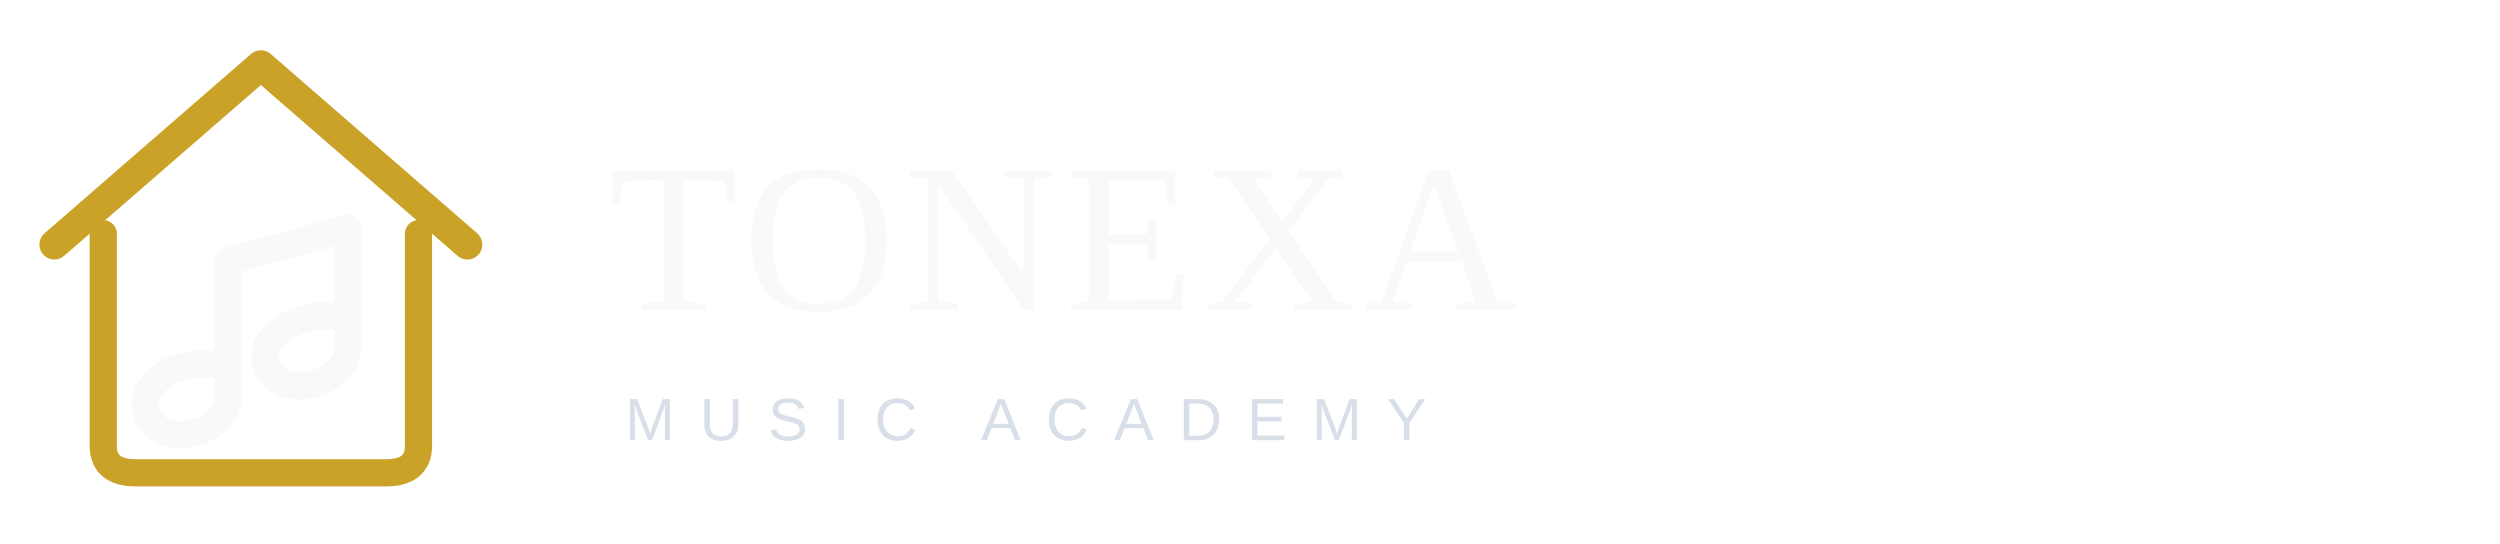
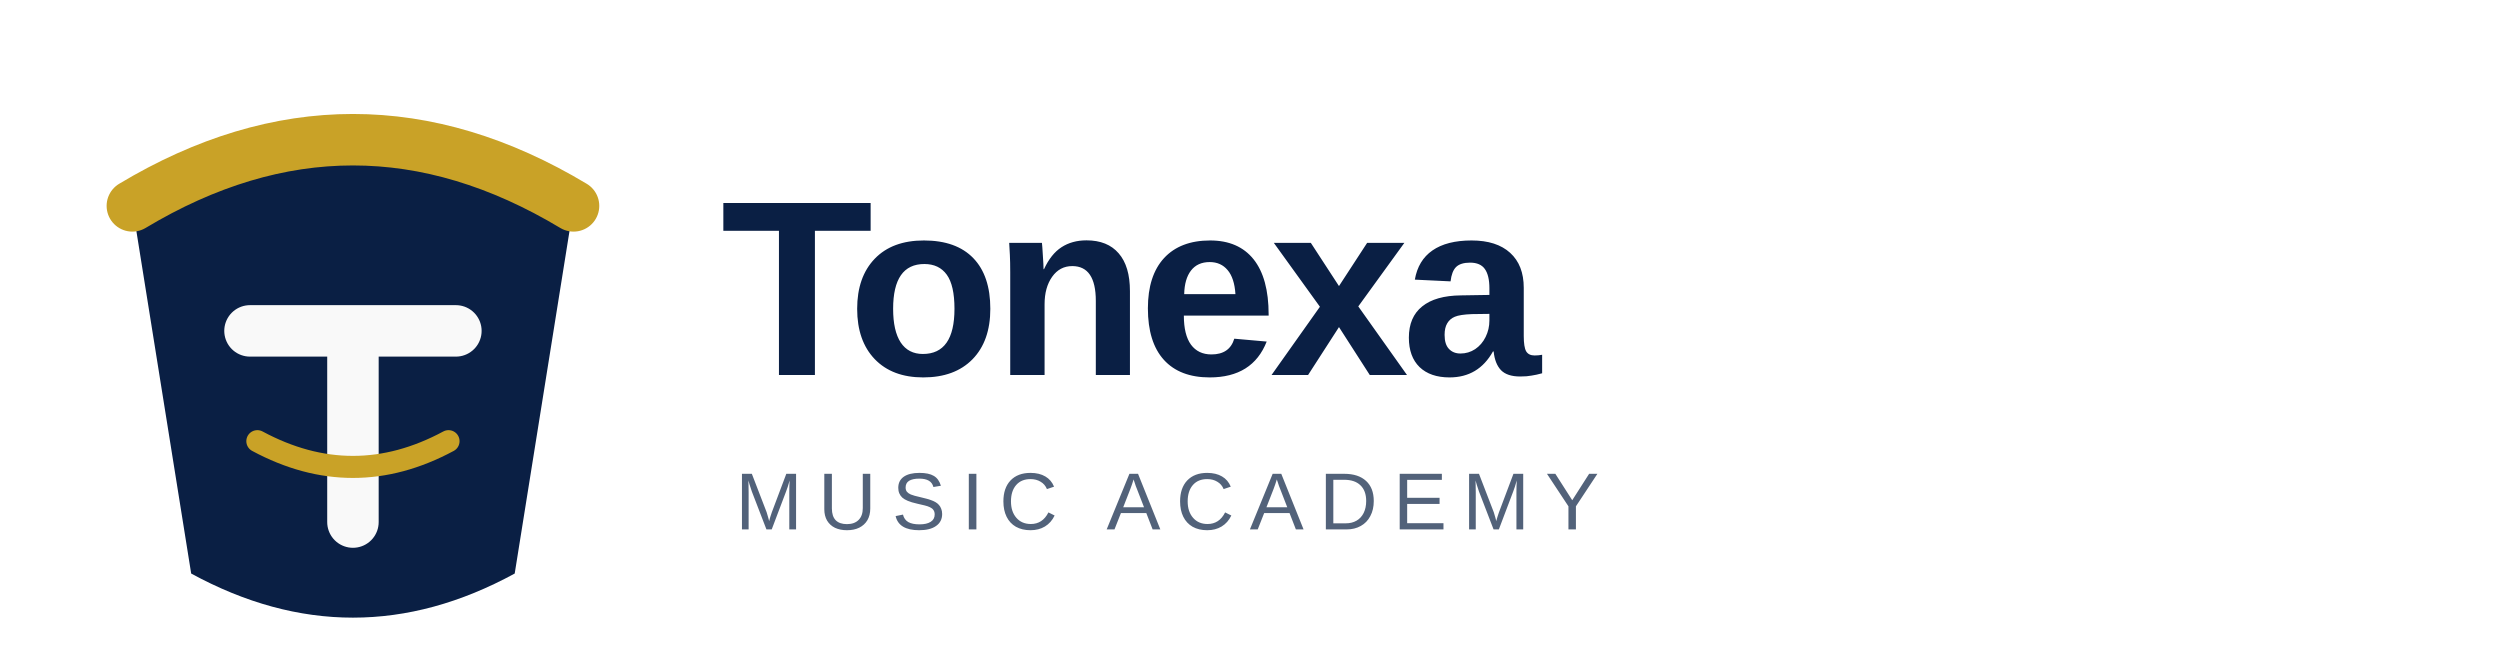
- <svg xmlns="http://www.w3.org/2000/svg" viewBox="0 0 460 100" role="img" aria-labelledby="title desc">
-   <path d="M10 45 L48 12 L86 45" fill="none" stroke="#C9A227" stroke-width="5.5" stroke-linecap="round" stroke-linejoin="round" />
-   <path d="M19 43 V82 Q19 87 25 87 H71 Q77 87 77 82 V43" fill="none" stroke="#C9A227" stroke-width="5" stroke-linecap="round" stroke-linejoin="round" />
-   <path d="M42 48 V73 C42 80 29 83 27 76 C25 69 36 65 42 68 V48 L64 42 V64 C64 71 51 74 49 67 C47 61 58 56 64 59 V42" fill="none" stroke="#F9F9F9" stroke-width="5" stroke-linecap="round" stroke-linejoin="round" />
-   <text x="112" y="57" fill="#F9F9F9" font-family="Georgia, 'Times New Roman', serif" font-size="39" letter-spacing="1.5">TONEXA</text>
-   <text x="115" y="81" fill="#D9DFE8" font-family="Arial, Helvetica, sans-serif" font-size="11" letter-spacing="4.6">MUSIC ACADEMY</text>
+ <svg xmlns="http://www.w3.org/2000/svg" viewBox="0 0 340 90" role="img" aria-labelledby="title desc">
+   <path d="M18 28 Q48 10 78 28 L70 78 Q48 90 26 78Z" fill="#0A1F44" />
+   <path d="M18 28 Q48 10 78 28" fill="none" stroke="#C9A227" stroke-width="7" stroke-linecap="round" />
+   <path d="M34 45 H62 M48 45 V71" fill="none" stroke="#F9F9F9" stroke-width="7" stroke-linecap="round" stroke-linejoin="round" />
+   <path d="M35 60 Q48 67 61 60" fill="none" stroke="#C9A227" stroke-width="3" stroke-linecap="round" />
+   <text x="98" y="51" fill="#0A1F44" font-family="Arial, Helvetica, sans-serif" font-size="34" font-weight="700" letter-spacing="-1">Tonexa</text>
+   <text x="100" y="72" fill="#52627A" font-family="Arial, Helvetica, sans-serif" font-size="11" letter-spacing="2.1">MUSIC ACADEMY</text>
</svg>
